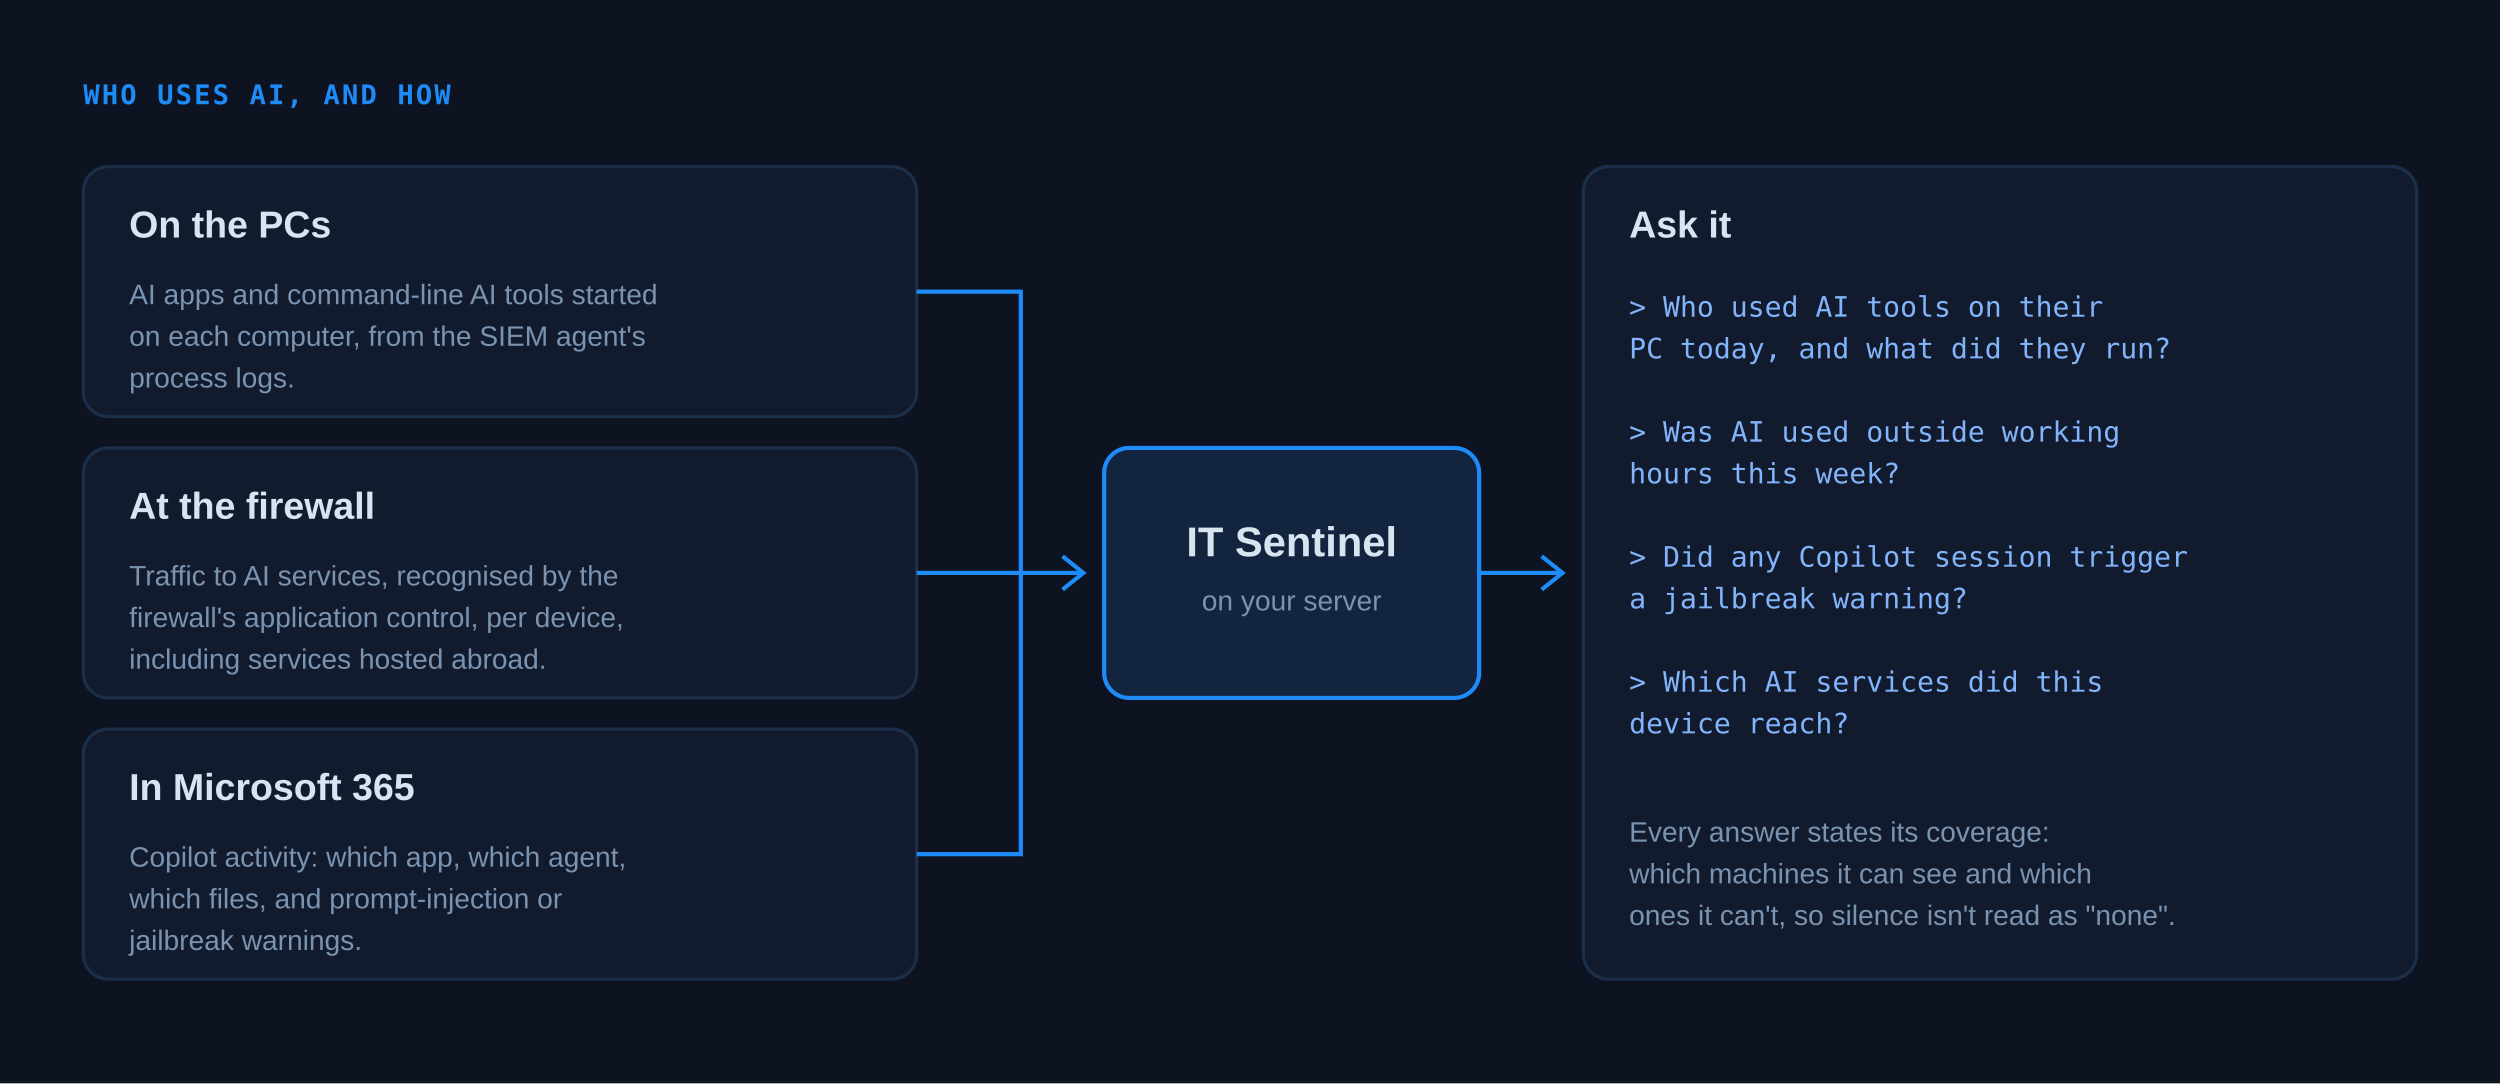
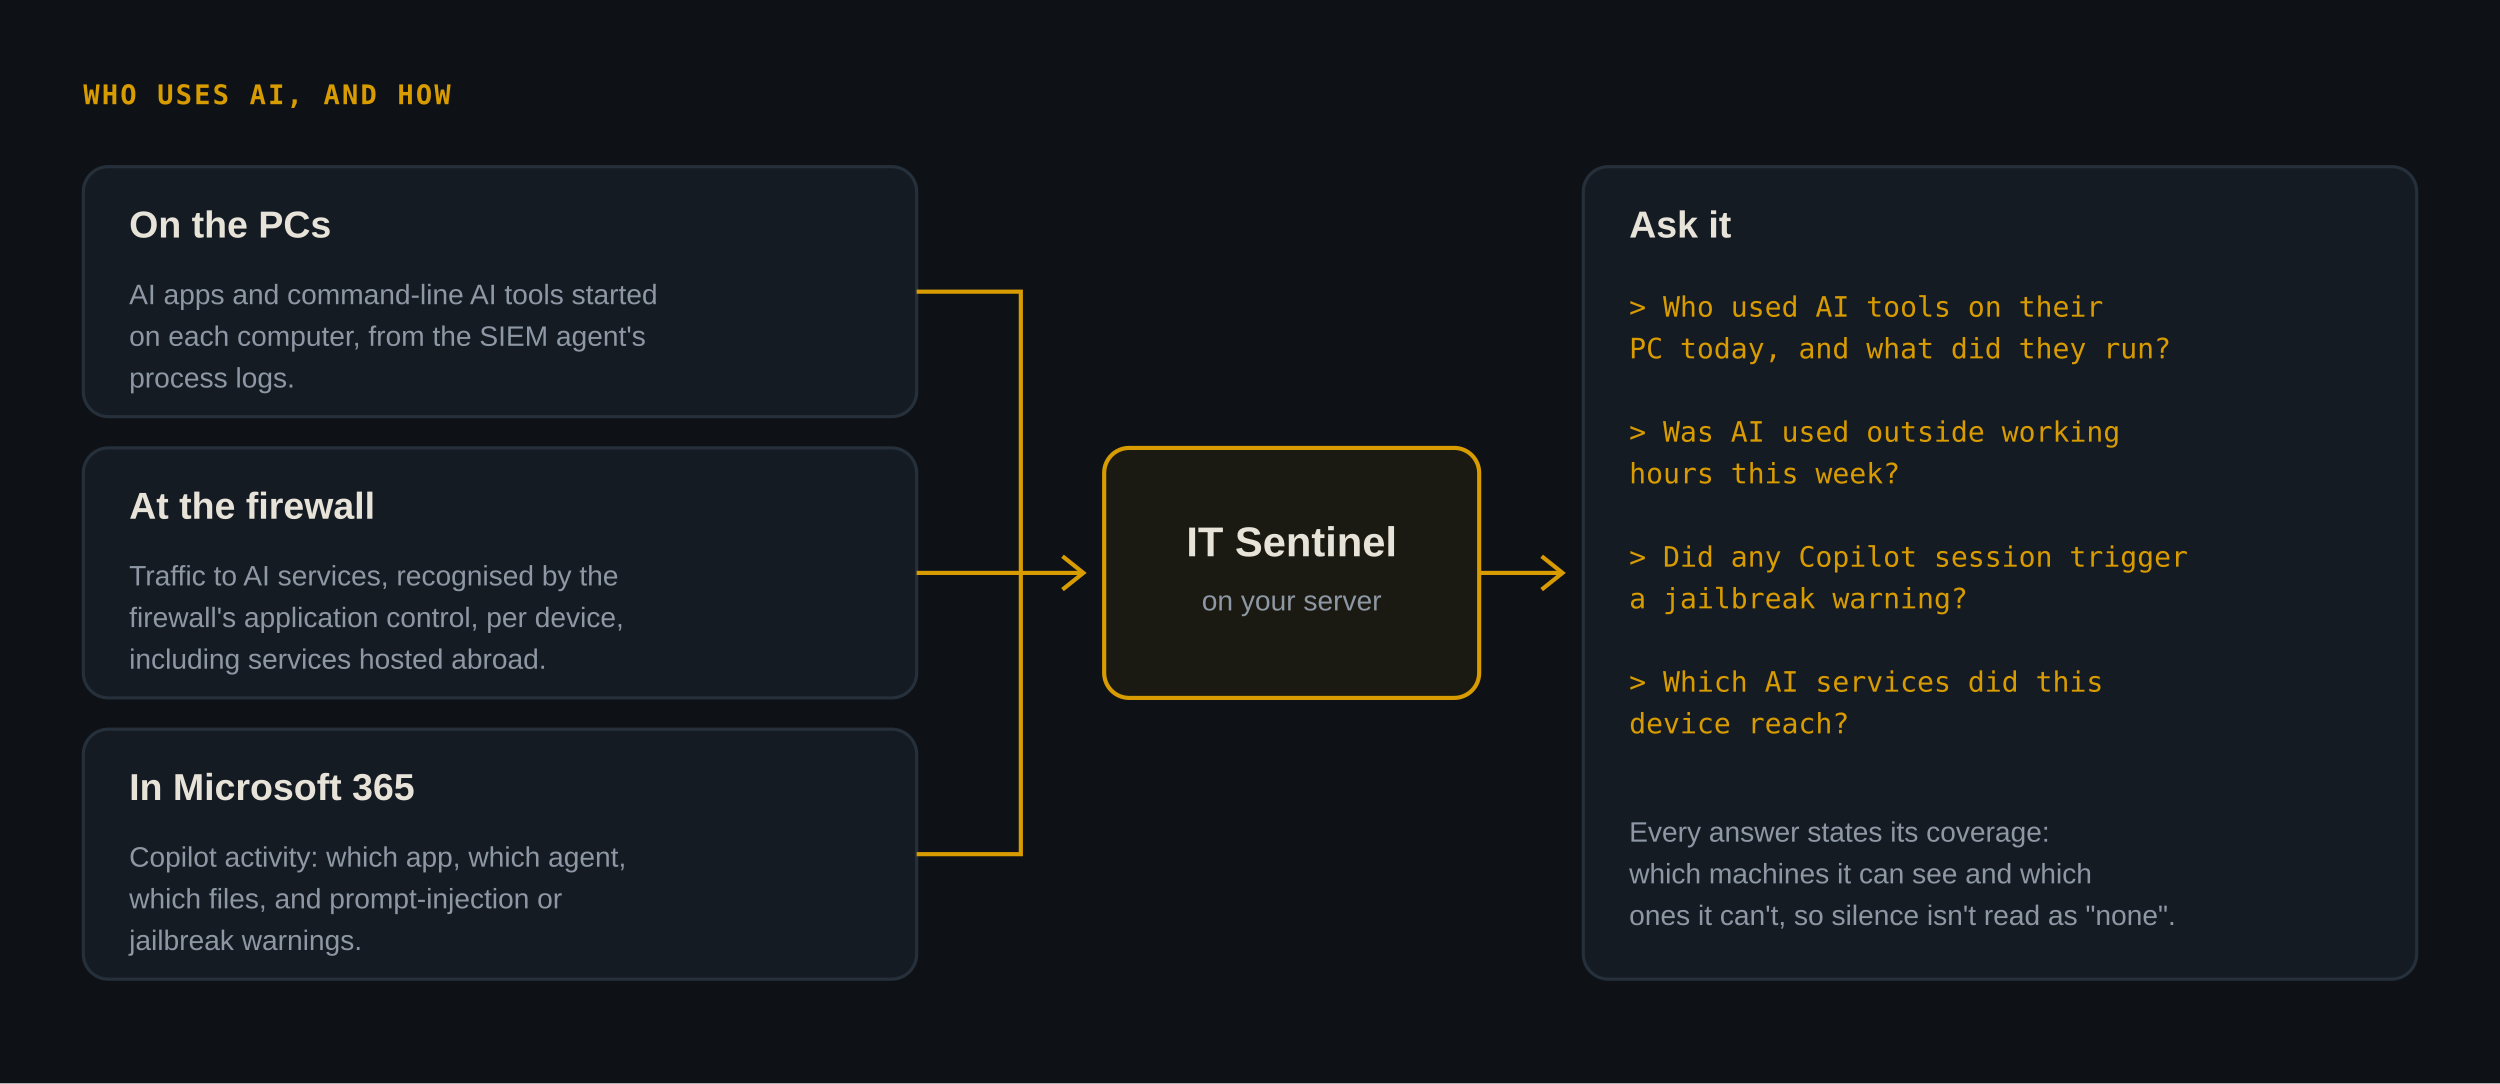
<svg xmlns="http://www.w3.org/2000/svg" viewBox="0 0 1200 520" role="img" aria-labelledby="t d">
  <style>
-     .bg{fill:#0D1320}
-     .panel{fill:#121B2E;stroke:#1C2F4A;stroke-width:1.5}
-     .hot{fill:#13243E;stroke:#1D8CF8;stroke-width:2}
-     .h{font:600 18px 'IBM Plex Sans',Arial,sans-serif;fill:#D8E4F0}
-     .s{font:400 13.5px 'IBM Plex Sans',Arial,sans-serif;fill:#7A93B0}
-     .q{font:500 13.5px 'JetBrains Mono',monospace;fill:#82B4FB}
-     .k{font:600 13px 'JetBrains Mono',monospace;fill:#1D8CF8;letter-spacing:.08em}
-     .t{font:700 20px 'IBM Plex Sans',Arial,sans-serif;fill:#D8E4F0}
-     .flow{stroke:#1D8CF8;stroke-width:2;fill:none}
+     .bg{fill:#0E1217}
+     .panel{fill:#151B23;stroke:#26303B;stroke-width:1.5}
+     .hot{fill:#1A1A12;stroke:#D89B00;stroke-width:2}
+     .h{font:600 18px 'IBM Plex Sans',Arial,sans-serif;fill:#E7E3D8}
+     .s{font:400 13.5px 'IBM Plex Sans',Arial,sans-serif;fill:#8E98A4}
+     .q{font:500 13.5px 'IBM Plex Mono',monospace;fill:#D89B00}
+     .k{font:600 13px 'IBM Plex Mono',monospace;fill:#D89B00;letter-spacing:.08em}
+     .t{font:700 20px 'IBM Plex Sans',Arial,sans-serif;fill:#E7E3D8}
+     .flow{stroke:#D89B00;stroke-width:2;fill:none}
  </style>
  <rect class="bg" width="1200" height="520" />
  <text class="k" x="40" y="50">WHO USES AI, AND HOW</text>
  <rect class="panel" x="40" y="80" width="400" height="120" rx="12" />
  <text class="h" x="62" y="114">On the PCs</text>
  <text class="s" x="62" y="146">AI apps and command-line AI tools started</text>
  <text class="s" x="62" y="166">on each computer, from the SIEM agent's</text>
  <text class="s" x="62" y="186">process logs.</text>
  <rect class="panel" x="40" y="215" width="400" height="120" rx="12" />
  <text class="h" x="62" y="249">At the firewall</text>
  <text class="s" x="62" y="281">Traffic to AI services, recognised by the</text>
  <text class="s" x="62" y="301">firewall's application control, per device,</text>
  <text class="s" x="62" y="321">including services hosted abroad.</text>
  <rect class="panel" x="40" y="350" width="400" height="120" rx="12" />
  <text class="h" x="62" y="384">In Microsoft 365</text>
  <text class="s" x="62" y="416">Copilot activity: which app, which agent,</text>
  <text class="s" x="62" y="436">which files, and prompt-injection or</text>
  <text class="s" x="62" y="456">jailbreak warnings.</text>
  <path class="flow" d="M440 140 H490 V275 M440 275 H520 M440 410 H490 V275" />
  <path class="flow" d="M510 267 l10 8 -10 8" />
  <rect class="hot" x="530" y="215" width="180" height="120" rx="12" />
  <text class="t" x="620" y="267" text-anchor="middle">IT Sentinel</text>
  <text class="s" x="620" y="293" text-anchor="middle">on your server</text>
  <path class="flow" d="M710 275 H750" />
  <path class="flow" d="M740 267 l10 8 -10 8" />
  <rect class="panel" x="760" y="80" width="400" height="390" rx="12" />
  <text class="h" x="782" y="114">Ask it</text>
  <text class="q" x="782" y="152">&gt; Who used AI tools on their</text>
  <text class="q" x="782" y="172">  PC today, and what did they run?</text>
  <text class="q" x="782" y="212">&gt; Was AI used outside working</text>
  <text class="q" x="782" y="232">  hours this week?</text>
  <text class="q" x="782" y="272">&gt; Did any Copilot session trigger</text>
  <text class="q" x="782" y="292">  a jailbreak warning?</text>
  <text class="q" x="782" y="332">&gt; Which AI services did this</text>
  <text class="q" x="782" y="352">  device reach?</text>
  <text class="s" x="782" y="404">Every answer states its coverage:</text>
  <text class="s" x="782" y="424">which machines it can see and which</text>
  <text class="s" x="782" y="444">ones it can't, so silence isn't read as "none".</text>
</svg>
